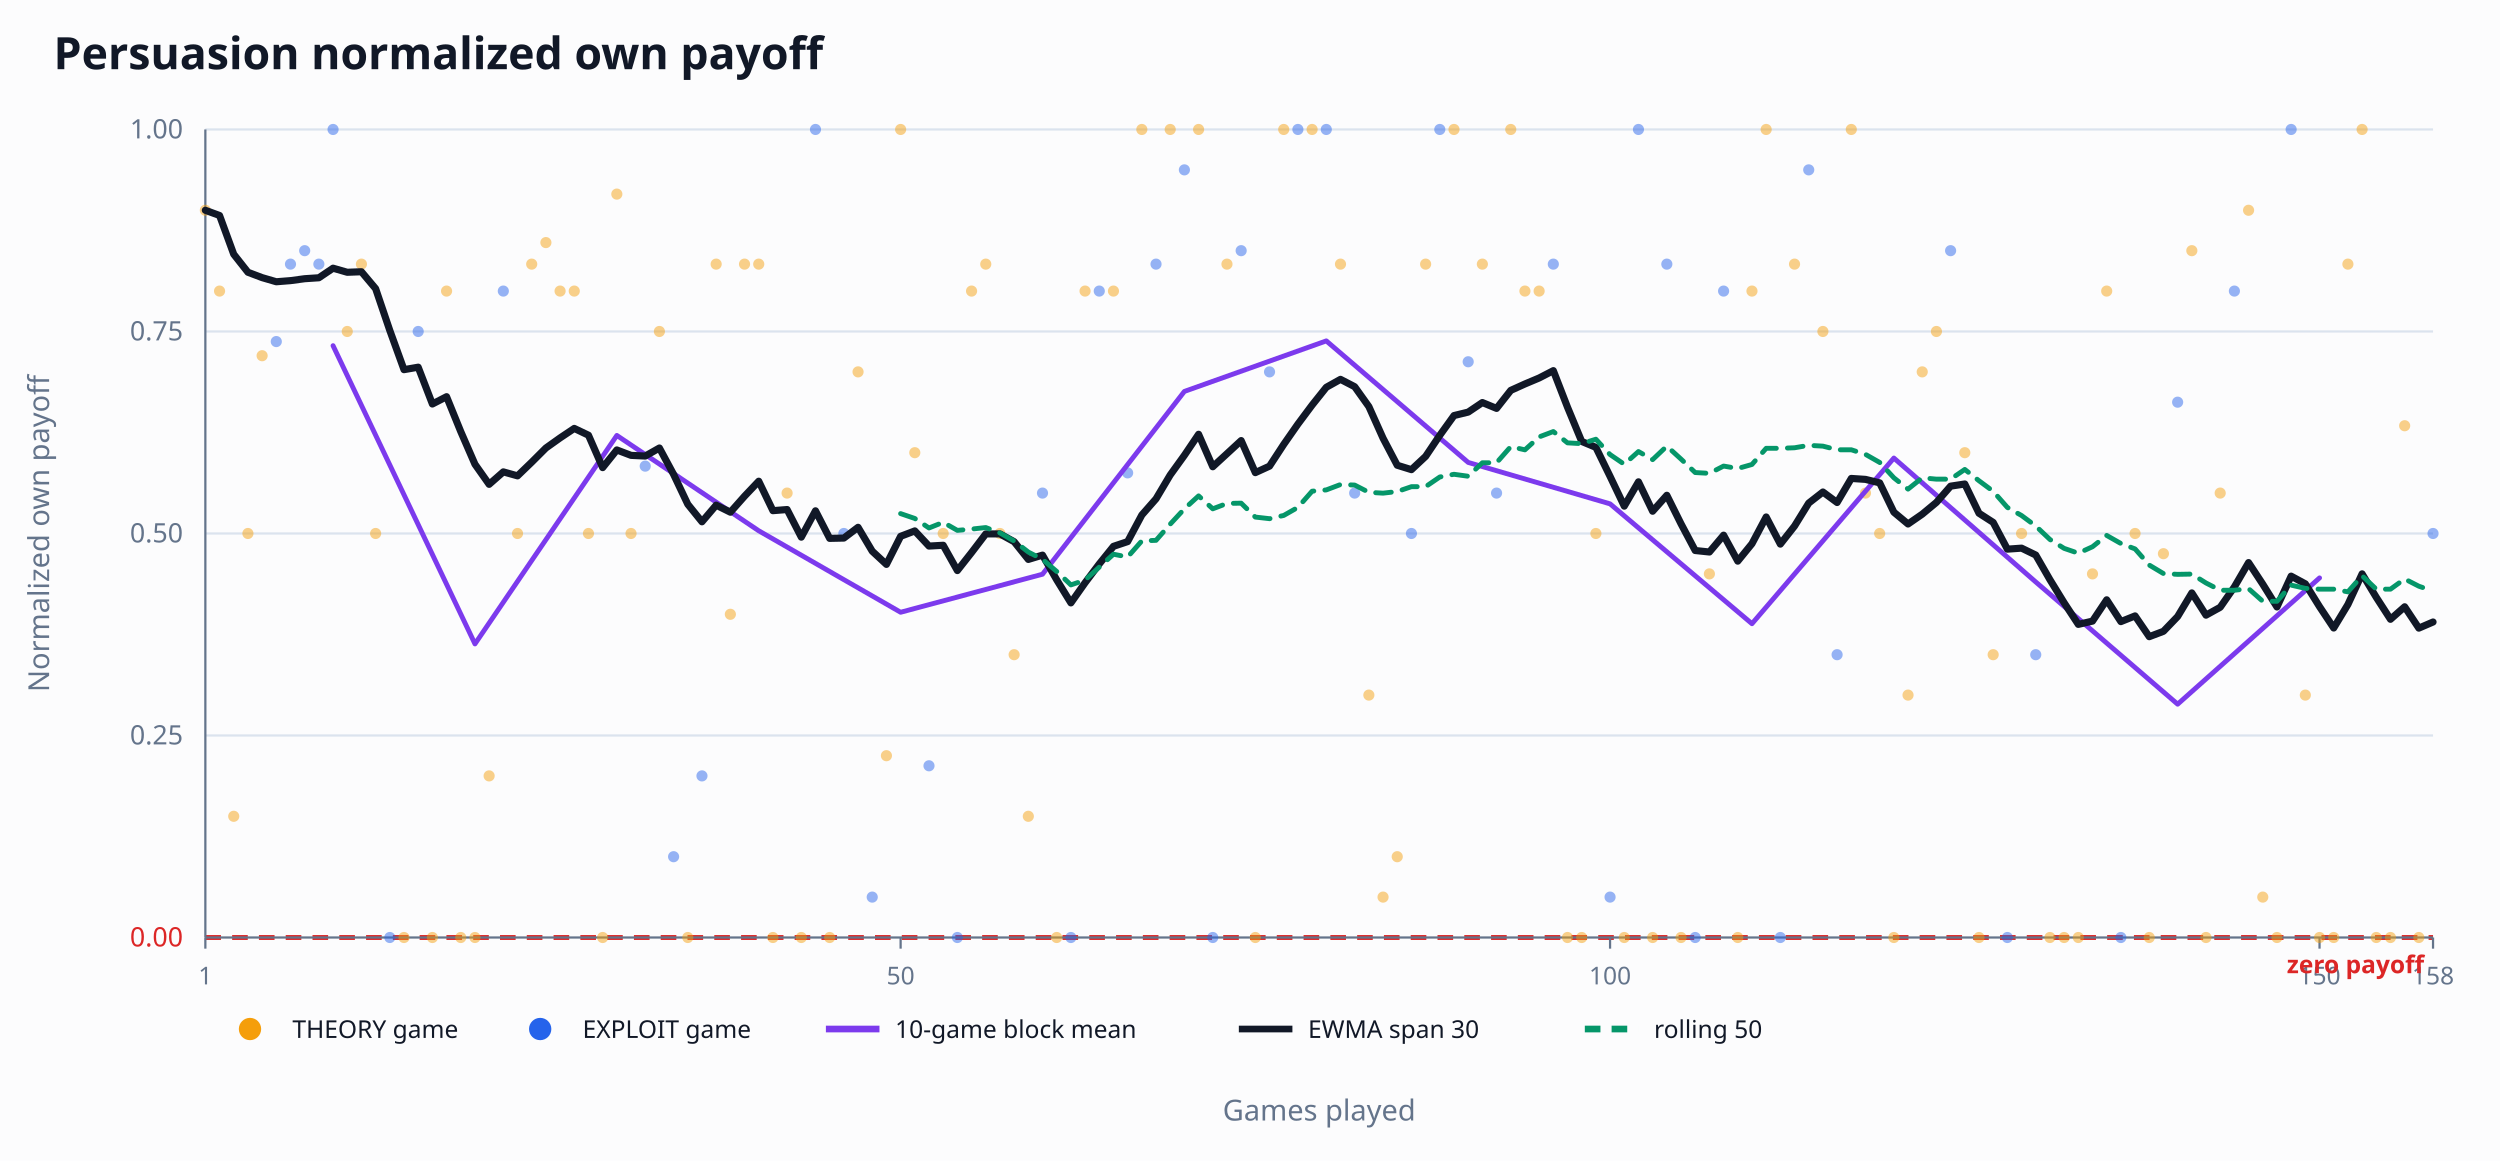
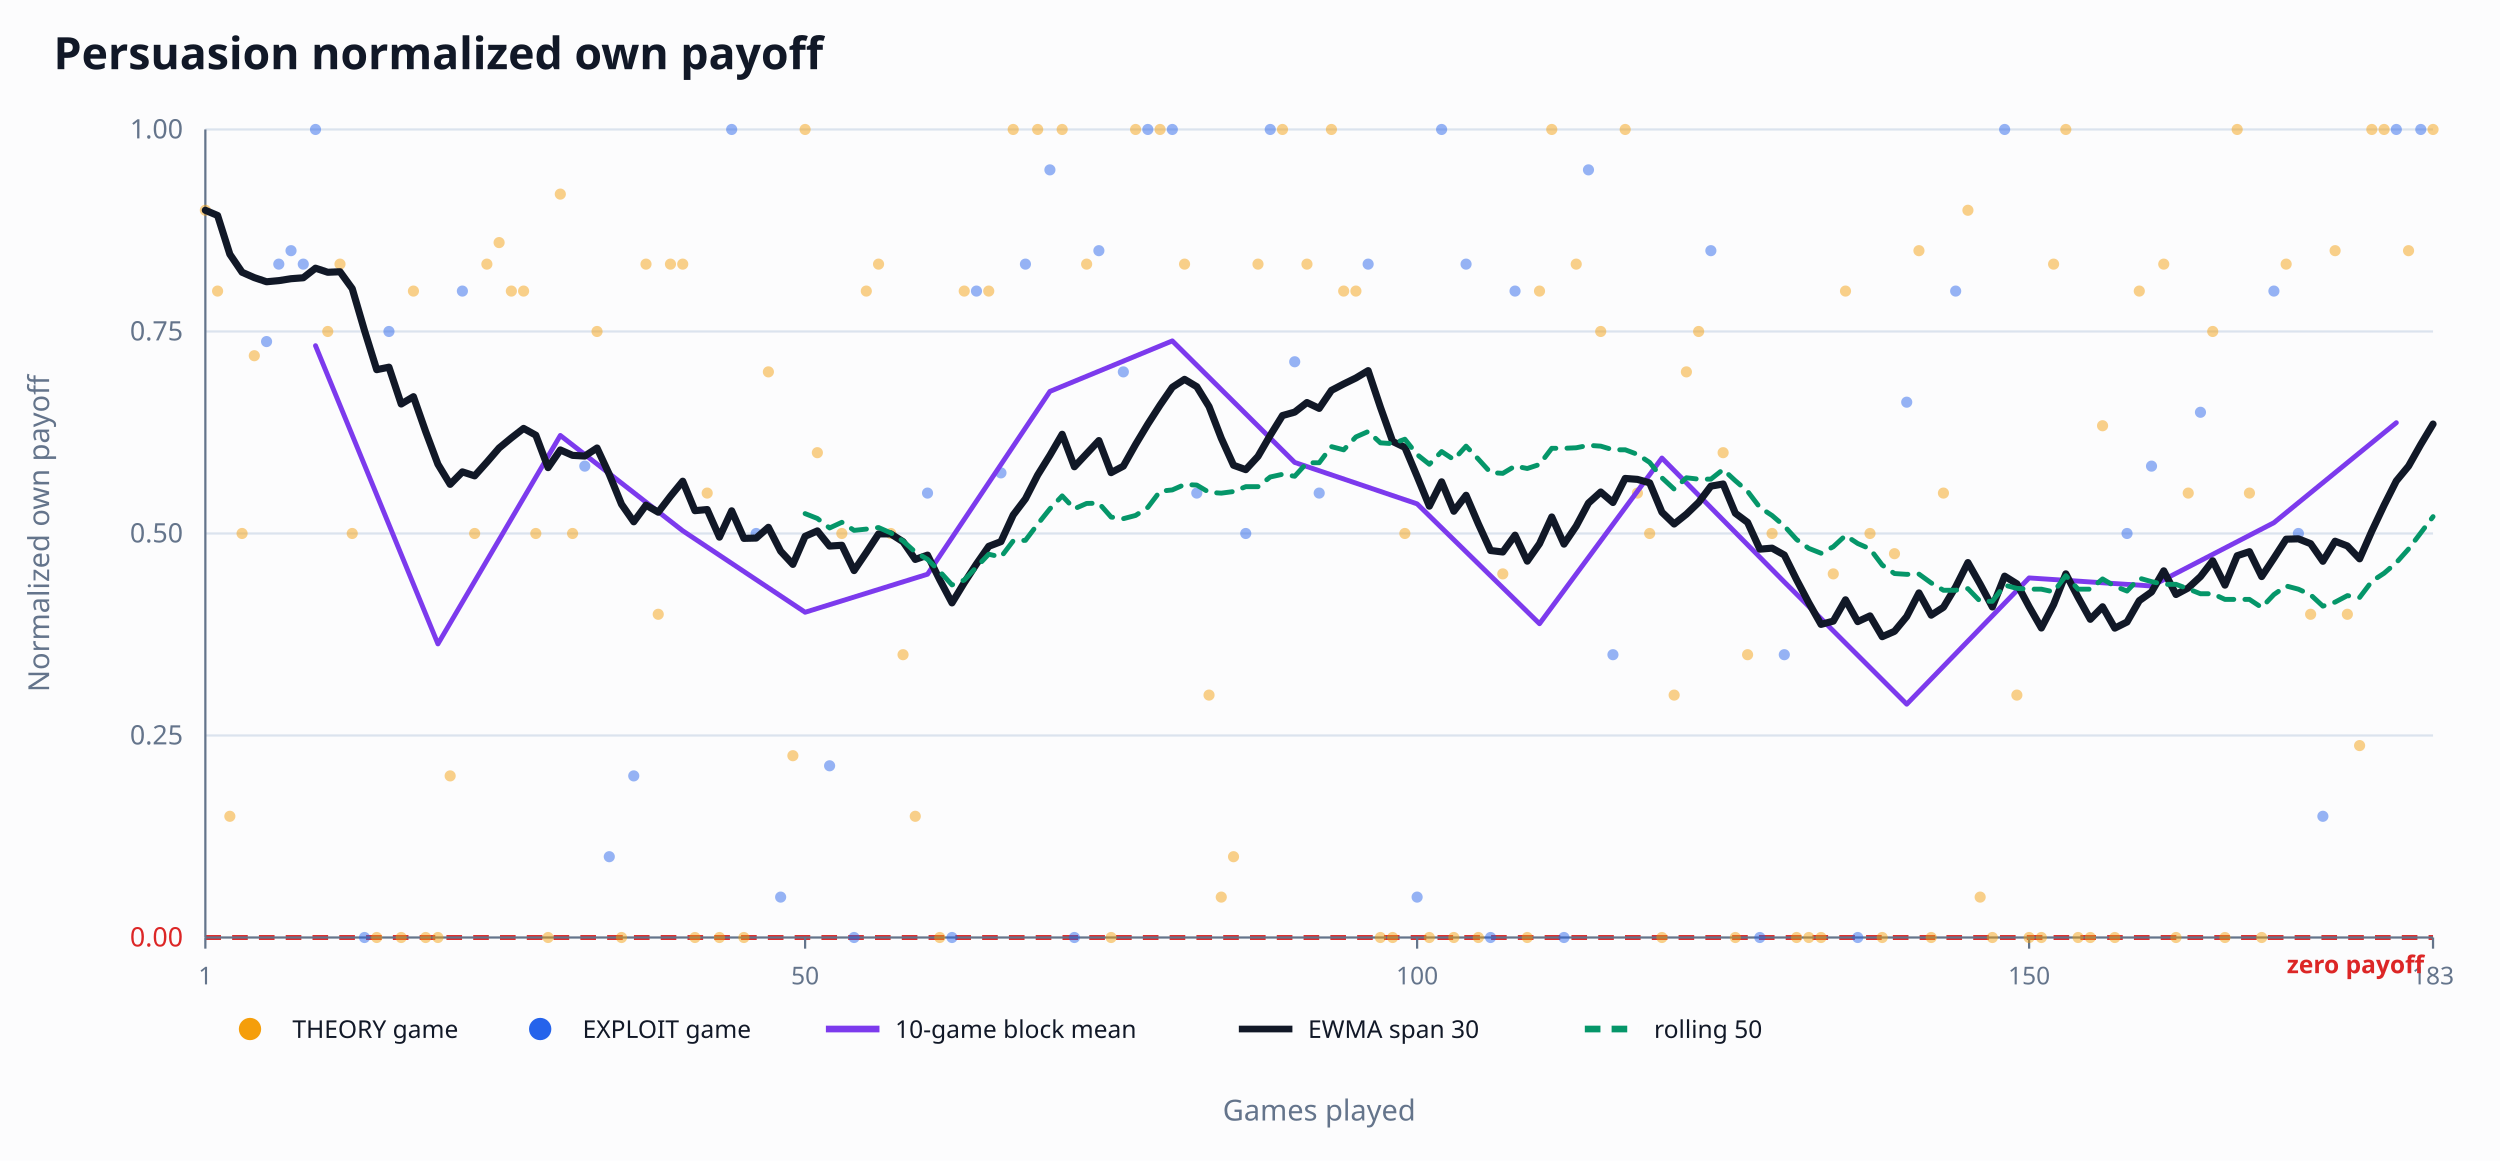
<svg xmlns="http://www.w3.org/2000/svg" width="1120" height="520" viewBox="0 0 1120 520">
  <rect width="100%" height="100%" fill="#fcfcfd" />
  <text x="24" y="31" font-family="system-ui,sans-serif" font-size="20" font-weight="700" fill="#111827">Persuasion normalized own payoff</text>
  <line x1="92" y1="420.00" x2="1090" y2="420.00" stroke="#dc2626" stroke-width="2.2" stroke-dasharray="7,5" />
  <text x="82" y="424.00" text-anchor="end" font-family="system-ui,sans-serif" font-size="12" fill="#dc2626">0.00</text>
  <line x1="92" y1="329.50" x2="1090" y2="329.50" stroke="#dbe3ee" stroke-width="1" />
  <text x="82" y="333.50" text-anchor="end" font-family="system-ui,sans-serif" font-size="12" fill="#64748b">0.25</text>
  <line x1="92" y1="239.00" x2="1090" y2="239.00" stroke="#dbe3ee" stroke-width="1" />
  <text x="82" y="243.00" text-anchor="end" font-family="system-ui,sans-serif" font-size="12" fill="#64748b">0.50</text>
  <line x1="92" y1="148.50" x2="1090" y2="148.50" stroke="#dbe3ee" stroke-width="1" />
  <text x="82" y="152.50" text-anchor="end" font-family="system-ui,sans-serif" font-size="12" fill="#64748b">0.75</text>
  <line x1="92" y1="58.00" x2="1090" y2="58.00" stroke="#dbe3ee" stroke-width="1" />
  <text x="82" y="62.00" text-anchor="end" font-family="system-ui,sans-serif" font-size="12" fill="#64748b">1.00</text>
  <line x1="92.00" y1="420" x2="92.00" y2="425" stroke="#64748b" />
  <text x="92.00" y="441" text-anchor="middle" font-family="system-ui,sans-serif" font-size="11" fill="#64748b">1</text>
-   <line x1="403.48" y1="420" x2="403.48" y2="425" stroke="#64748b" />
-   <text x="403.48" y="441" text-anchor="middle" font-family="system-ui,sans-serif" font-size="11" fill="#64748b">50</text>
-   <line x1="721.31" y1="420" x2="721.31" y2="425" stroke="#64748b" />
-   <text x="721.31" y="441" text-anchor="middle" font-family="system-ui,sans-serif" font-size="11" fill="#64748b">100</text>
-   <line x1="1039.15" y1="420" x2="1039.15" y2="425" stroke="#64748b" />
-   <text x="1039.15" y="441" text-anchor="middle" font-family="system-ui,sans-serif" font-size="11" fill="#64748b">150</text>
+   <line x1="360.69" y1="420" x2="360.69" y2="425" stroke="#64748b" />
+   <text x="360.69" y="441" text-anchor="middle" font-family="system-ui,sans-serif" font-size="11" fill="#64748b">50</text>
+   <line x1="634.87" y1="420" x2="634.87" y2="425" stroke="#64748b" />
+   <text x="634.87" y="441" text-anchor="middle" font-family="system-ui,sans-serif" font-size="11" fill="#64748b">100</text>
+   <line x1="909.04" y1="420" x2="909.04" y2="425" stroke="#64748b" />
+   <text x="909.04" y="441" text-anchor="middle" font-family="system-ui,sans-serif" font-size="11" fill="#64748b">150</text>
  <line x1="1090.00" y1="420" x2="1090.00" y2="425" stroke="#64748b" />
-   <text x="1090.00" y="441" text-anchor="middle" font-family="system-ui,sans-serif" font-size="11" fill="#64748b">158</text>
+   <text x="1090.00" y="441" text-anchor="middle" font-family="system-ui,sans-serif" font-size="11" fill="#64748b">183</text>
  <line x1="92" y1="58" x2="92" y2="420" stroke="#64748b" />
  <line x1="92" y1="420" x2="1090" y2="420" stroke="#64748b" />
  <text x="591.00" y="502" text-anchor="middle" font-family="system-ui,sans-serif" font-size="13" fill="#64748b">Games played</text>
  <text x="22" y="239.00" text-anchor="middle" transform="rotate(-90 22 239.00)" font-family="system-ui,sans-serif" font-size="13" fill="#64748b">Normalized own payoff</text>
  <text x="1086" y="436.00" text-anchor="end" font-family="system-ui,sans-serif" font-size="11" font-weight="700" fill="#dc2626">zero payoff</text>
  <circle cx="92.00" cy="94.20" r="2.5" fill="#f59e0b" opacity="0.48" />
-   <circle cx="98.36" cy="130.40" r="2.5" fill="#f59e0b" opacity="0.48" />
-   <circle cx="104.71" cy="365.70" r="2.5" fill="#f59e0b" opacity="0.48" />
-   <circle cx="111.07" cy="239.00" r="2.5" fill="#f59e0b" opacity="0.48" />
-   <circle cx="117.43" cy="159.36" r="2.5" fill="#f59e0b" opacity="0.48" />
-   <circle cx="123.78" cy="153.02" r="2.5" fill="#2563eb" opacity="0.48" />
-   <circle cx="130.14" cy="118.33" r="2.5" fill="#2563eb" opacity="0.48" />
-   <circle cx="136.50" cy="112.30" r="2.5" fill="#2563eb" opacity="0.48" />
-   <circle cx="142.85" cy="118.33" r="2.5" fill="#2563eb" opacity="0.48" />
-   <circle cx="149.21" cy="58.00" r="2.5" fill="#2563eb" opacity="0.48" />
-   <circle cx="155.57" cy="148.50" r="2.5" fill="#f59e0b" opacity="0.48" />
-   <circle cx="161.92" cy="118.33" r="2.5" fill="#f59e0b" opacity="0.48" />
-   <circle cx="168.28" cy="239.00" r="2.5" fill="#f59e0b" opacity="0.48" />
-   <circle cx="174.64" cy="420.00" r="2.5" fill="#2563eb" opacity="0.48" />
-   <circle cx="180.99" cy="420.00" r="2.5" fill="#f59e0b" opacity="0.48" />
-   <circle cx="187.35" cy="148.50" r="2.5" fill="#2563eb" opacity="0.48" />
-   <circle cx="193.71" cy="420.00" r="2.5" fill="#f59e0b" opacity="0.48" />
-   <circle cx="200.06" cy="130.40" r="2.5" fill="#f59e0b" opacity="0.48" />
-   <circle cx="206.42" cy="420.00" r="2.5" fill="#f59e0b" opacity="0.48" />
-   <circle cx="212.78" cy="420.00" r="2.5" fill="#f59e0b" opacity="0.48" />
-   <circle cx="219.13" cy="347.60" r="2.5" fill="#f59e0b" opacity="0.48" />
-   <circle cx="225.49" cy="130.40" r="2.5" fill="#2563eb" opacity="0.48" />
-   <circle cx="231.85" cy="239.00" r="2.5" fill="#f59e0b" opacity="0.48" />
-   <circle cx="238.20" cy="118.33" r="2.5" fill="#f59e0b" opacity="0.48" />
-   <circle cx="244.56" cy="108.68" r="2.5" fill="#f59e0b" opacity="0.48" />
-   <circle cx="250.92" cy="130.40" r="2.5" fill="#f59e0b" opacity="0.48" />
-   <circle cx="257.27" cy="130.40" r="2.5" fill="#f59e0b" opacity="0.48" />
-   <circle cx="263.63" cy="239.00" r="2.5" fill="#f59e0b" opacity="0.48" />
-   <circle cx="269.99" cy="420.00" r="2.5" fill="#f59e0b" opacity="0.48" />
-   <circle cx="276.34" cy="86.96" r="2.5" fill="#f59e0b" opacity="0.48" />
-   <circle cx="282.70" cy="239.00" r="2.5" fill="#f59e0b" opacity="0.48" />
-   <circle cx="289.06" cy="208.83" r="2.5" fill="#2563eb" opacity="0.48" />
-   <circle cx="295.41" cy="148.50" r="2.5" fill="#f59e0b" opacity="0.48" />
-   <circle cx="301.77" cy="383.80" r="2.5" fill="#2563eb" opacity="0.48" />
-   <circle cx="308.13" cy="420.00" r="2.5" fill="#f59e0b" opacity="0.48" />
-   <circle cx="314.48" cy="347.60" r="2.5" fill="#2563eb" opacity="0.48" />
-   <circle cx="320.84" cy="118.33" r="2.5" fill="#f59e0b" opacity="0.48" />
-   <circle cx="327.20" cy="275.20" r="2.5" fill="#f59e0b" opacity="0.48" />
-   <circle cx="333.55" cy="118.33" r="2.5" fill="#f59e0b" opacity="0.48" />
-   <circle cx="339.91" cy="118.33" r="2.5" fill="#f59e0b" opacity="0.48" />
-   <circle cx="346.27" cy="420.00" r="2.5" fill="#f59e0b" opacity="0.48" />
-   <circle cx="352.62" cy="220.90" r="2.5" fill="#f59e0b" opacity="0.48" />
-   <circle cx="358.98" cy="420.00" r="2.5" fill="#f59e0b" opacity="0.48" />
-   <circle cx="365.34" cy="58.00" r="2.5" fill="#2563eb" opacity="0.48" />
-   <circle cx="371.69" cy="420.00" r="2.5" fill="#f59e0b" opacity="0.48" />
-   <circle cx="378.05" cy="239.00" r="2.5" fill="#2563eb" opacity="0.48" />
-   <circle cx="384.41" cy="166.60" r="2.5" fill="#f59e0b" opacity="0.48" />
-   <circle cx="390.76" cy="401.90" r="2.5" fill="#2563eb" opacity="0.48" />
-   <circle cx="397.12" cy="338.55" r="2.5" fill="#f59e0b" opacity="0.48" />
-   <circle cx="403.48" cy="58.00" r="2.5" fill="#f59e0b" opacity="0.48" />
-   <circle cx="409.83" cy="202.80" r="2.5" fill="#f59e0b" opacity="0.48" />
-   <circle cx="416.19" cy="343.07" r="2.5" fill="#2563eb" opacity="0.48" />
-   <circle cx="422.55" cy="239.00" r="2.5" fill="#f59e0b" opacity="0.48" />
-   <circle cx="428.90" cy="420.00" r="2.5" fill="#2563eb" opacity="0.48" />
-   <circle cx="435.26" cy="130.40" r="2.5" fill="#f59e0b" opacity="0.48" />
-   <circle cx="441.62" cy="118.33" r="2.5" fill="#f59e0b" opacity="0.48" />
-   <circle cx="447.97" cy="239.00" r="2.5" fill="#f59e0b" opacity="0.48" />
-   <circle cx="454.33" cy="293.30" r="2.5" fill="#f59e0b" opacity="0.48" />
-   <circle cx="460.69" cy="365.70" r="2.5" fill="#f59e0b" opacity="0.48" />
-   <circle cx="467.04" cy="220.90" r="2.5" fill="#2563eb" opacity="0.48" />
-   <circle cx="473.40" cy="420.00" r="2.5" fill="#f59e0b" opacity="0.48" />
-   <circle cx="479.76" cy="420.00" r="2.5" fill="#2563eb" opacity="0.48" />
-   <circle cx="486.11" cy="130.40" r="2.5" fill="#f59e0b" opacity="0.48" />
-   <circle cx="492.47" cy="130.40" r="2.5" fill="#2563eb" opacity="0.48" />
-   <circle cx="498.83" cy="130.40" r="2.5" fill="#f59e0b" opacity="0.48" />
-   <circle cx="505.18" cy="211.85" r="2.5" fill="#2563eb" opacity="0.48" />
-   <circle cx="511.54" cy="58.00" r="2.5" fill="#f59e0b" opacity="0.48" />
-   <circle cx="517.90" cy="118.33" r="2.5" fill="#2563eb" opacity="0.48" />
-   <circle cx="524.25" cy="58.00" r="2.5" fill="#f59e0b" opacity="0.48" />
-   <circle cx="530.61" cy="76.10" r="2.5" fill="#2563eb" opacity="0.48" />
-   <circle cx="536.97" cy="58.00" r="2.5" fill="#f59e0b" opacity="0.48" />
-   <circle cx="543.32" cy="420.00" r="2.5" fill="#2563eb" opacity="0.48" />
-   <circle cx="549.68" cy="118.33" r="2.5" fill="#f59e0b" opacity="0.48" />
-   <circle cx="556.04" cy="112.30" r="2.5" fill="#2563eb" opacity="0.48" />
-   <circle cx="562.39" cy="420.00" r="2.5" fill="#f59e0b" opacity="0.48" />
-   <circle cx="568.75" cy="166.60" r="2.5" fill="#2563eb" opacity="0.48" />
-   <circle cx="575.11" cy="58.00" r="2.5" fill="#f59e0b" opacity="0.48" />
-   <circle cx="581.46" cy="58.00" r="2.5" fill="#2563eb" opacity="0.48" />
-   <circle cx="587.82" cy="58.00" r="2.5" fill="#f59e0b" opacity="0.48" />
-   <circle cx="594.18" cy="58.00" r="2.5" fill="#2563eb" opacity="0.48" />
-   <circle cx="600.54" cy="118.33" r="2.5" fill="#f59e0b" opacity="0.48" />
-   <circle cx="606.89" cy="220.90" r="2.5" fill="#2563eb" opacity="0.48" />
-   <circle cx="613.25" cy="311.40" r="2.5" fill="#f59e0b" opacity="0.48" />
-   <circle cx="619.61" cy="401.90" r="2.5" fill="#f59e0b" opacity="0.48" />
-   <circle cx="625.96" cy="383.80" r="2.5" fill="#f59e0b" opacity="0.48" />
-   <circle cx="632.32" cy="239.00" r="2.5" fill="#2563eb" opacity="0.48" />
-   <circle cx="638.68" cy="118.33" r="2.5" fill="#f59e0b" opacity="0.48" />
-   <circle cx="645.03" cy="58.00" r="2.5" fill="#2563eb" opacity="0.48" />
-   <circle cx="651.39" cy="58.00" r="2.5" fill="#f59e0b" opacity="0.48" />
-   <circle cx="657.75" cy="162.07" r="2.5" fill="#2563eb" opacity="0.48" />
-   <circle cx="664.10" cy="118.33" r="2.5" fill="#f59e0b" opacity="0.48" />
-   <circle cx="670.46" cy="220.90" r="2.5" fill="#2563eb" opacity="0.48" />
-   <circle cx="676.82" cy="58.00" r="2.5" fill="#f59e0b" opacity="0.48" />
-   <circle cx="683.17" cy="130.40" r="2.5" fill="#f59e0b" opacity="0.48" />
-   <circle cx="689.53" cy="130.40" r="2.5" fill="#f59e0b" opacity="0.48" />
-   <circle cx="695.89" cy="118.33" r="2.5" fill="#2563eb" opacity="0.48" />
-   <circle cx="702.24" cy="420.00" r="2.5" fill="#f59e0b" opacity="0.48" />
-   <circle cx="708.60" cy="420.00" r="2.5" fill="#f59e0b" opacity="0.48" />
-   <circle cx="714.96" cy="239.00" r="2.5" fill="#f59e0b" opacity="0.48" />
-   <circle cx="721.31" cy="401.90" r="2.5" fill="#2563eb" opacity="0.48" />
-   <circle cx="727.67" cy="420.00" r="2.5" fill="#f59e0b" opacity="0.48" />
-   <circle cx="734.03" cy="58.00" r="2.5" fill="#2563eb" opacity="0.48" />
-   <circle cx="740.38" cy="420.00" r="2.5" fill="#f59e0b" opacity="0.48" />
-   <circle cx="746.74" cy="118.33" r="2.5" fill="#2563eb" opacity="0.48" />
-   <circle cx="753.10" cy="420.00" r="2.5" fill="#f59e0b" opacity="0.48" />
-   <circle cx="759.45" cy="420.00" r="2.5" fill="#2563eb" opacity="0.48" />
-   <circle cx="765.81" cy="257.10" r="2.5" fill="#f59e0b" opacity="0.48" />
-   <circle cx="772.17" cy="130.40" r="2.5" fill="#2563eb" opacity="0.48" />
-   <circle cx="778.52" cy="420.00" r="2.5" fill="#f59e0b" opacity="0.48" />
-   <circle cx="784.88" cy="130.40" r="2.5" fill="#f59e0b" opacity="0.48" />
-   <circle cx="791.24" cy="58.00" r="2.5" fill="#f59e0b" opacity="0.48" />
-   <circle cx="797.59" cy="420.00" r="2.5" fill="#2563eb" opacity="0.48" />
-   <circle cx="803.95" cy="118.33" r="2.5" fill="#f59e0b" opacity="0.48" />
-   <circle cx="810.31" cy="76.10" r="2.5" fill="#2563eb" opacity="0.48" />
-   <circle cx="816.66" cy="148.50" r="2.5" fill="#f59e0b" opacity="0.48" />
-   <circle cx="823.02" cy="293.30" r="2.5" fill="#2563eb" opacity="0.48" />
-   <circle cx="829.38" cy="58.00" r="2.5" fill="#f59e0b" opacity="0.48" />
-   <circle cx="835.73" cy="220.90" r="2.5" fill="#f59e0b" opacity="0.48" />
-   <circle cx="842.09" cy="239.00" r="2.5" fill="#f59e0b" opacity="0.48" />
-   <circle cx="848.45" cy="420.00" r="2.5" fill="#f59e0b" opacity="0.48" />
-   <circle cx="854.80" cy="311.40" r="2.5" fill="#f59e0b" opacity="0.48" />
-   <circle cx="861.16" cy="166.60" r="2.5" fill="#f59e0b" opacity="0.48" />
-   <circle cx="867.52" cy="148.50" r="2.5" fill="#f59e0b" opacity="0.48" />
-   <circle cx="873.87" cy="112.30" r="2.5" fill="#2563eb" opacity="0.48" />
-   <circle cx="880.23" cy="202.80" r="2.5" fill="#f59e0b" opacity="0.48" />
-   <circle cx="886.59" cy="420.00" r="2.5" fill="#f59e0b" opacity="0.48" />
-   <circle cx="892.94" cy="293.30" r="2.5" fill="#f59e0b" opacity="0.48" />
-   <circle cx="899.30" cy="420.00" r="2.5" fill="#2563eb" opacity="0.48" />
-   <circle cx="905.66" cy="239.00" r="2.5" fill="#f59e0b" opacity="0.48" />
-   <circle cx="912.01" cy="293.30" r="2.5" fill="#2563eb" opacity="0.48" />
-   <circle cx="918.37" cy="420.00" r="2.5" fill="#f59e0b" opacity="0.48" />
-   <circle cx="924.73" cy="420.00" r="2.5" fill="#f59e0b" opacity="0.48" />
-   <circle cx="931.08" cy="420.00" r="2.5" fill="#f59e0b" opacity="0.48" />
-   <circle cx="937.44" cy="257.10" r="2.5" fill="#f59e0b" opacity="0.48" />
-   <circle cx="943.80" cy="130.40" r="2.5" fill="#f59e0b" opacity="0.48" />
-   <circle cx="950.15" cy="420.00" r="2.5" fill="#2563eb" opacity="0.48" />
-   <circle cx="956.51" cy="239.00" r="2.5" fill="#f59e0b" opacity="0.48" />
-   <circle cx="962.87" cy="420.00" r="2.5" fill="#f59e0b" opacity="0.48" />
-   <circle cx="969.22" cy="248.05" r="2.5" fill="#f59e0b" opacity="0.48" />
-   <circle cx="975.58" cy="180.18" r="2.5" fill="#2563eb" opacity="0.48" />
-   <circle cx="981.94" cy="112.30" r="2.5" fill="#f59e0b" opacity="0.48" />
-   <circle cx="988.29" cy="420.00" r="2.5" fill="#f59e0b" opacity="0.48" />
-   <circle cx="994.65" cy="220.90" r="2.5" fill="#f59e0b" opacity="0.48" />
-   <circle cx="1001.01" cy="130.40" r="2.5" fill="#2563eb" opacity="0.48" />
-   <circle cx="1007.36" cy="94.20" r="2.5" fill="#f59e0b" opacity="0.48" />
-   <circle cx="1013.72" cy="401.90" r="2.5" fill="#f59e0b" opacity="0.48" />
-   <circle cx="1020.08" cy="420.00" r="2.5" fill="#f59e0b" opacity="0.48" />
-   <circle cx="1026.43" cy="58.00" r="2.5" fill="#2563eb" opacity="0.48" />
-   <circle cx="1032.79" cy="311.40" r="2.5" fill="#f59e0b" opacity="0.48" />
-   <circle cx="1039.15" cy="420.00" r="2.5" fill="#f59e0b" opacity="0.48" />
-   <circle cx="1045.50" cy="420.00" r="2.5" fill="#f59e0b" opacity="0.48" />
-   <circle cx="1051.86" cy="118.33" r="2.5" fill="#f59e0b" opacity="0.48" />
-   <circle cx="1058.22" cy="58.00" r="2.5" fill="#f59e0b" opacity="0.48" />
-   <circle cx="1064.57" cy="420.00" r="2.5" fill="#f59e0b" opacity="0.48" />
-   <circle cx="1070.93" cy="420.00" r="2.5" fill="#f59e0b" opacity="0.48" />
-   <circle cx="1077.29" cy="190.73" r="2.5" fill="#f59e0b" opacity="0.48" />
-   <circle cx="1083.64" cy="420.00" r="2.5" fill="#f59e0b" opacity="0.48" />
-   <circle cx="1090.00" cy="239.00" r="2.5" fill="#2563eb" opacity="0.48" />
-   <polyline points="149.21,154.87 212.78,288.47 276.34,195.08 339.91,237.79 403.48,274.29 467.04,257.25 530.61,175.35 594.18,152.72 657.75,207.17 721.31,225.73 784.88,279.42 848.45,205.21 912.01,260.72 975.58,315.47 1039.15,258.91" fill="none" stroke="#7c3aed" stroke-width="2.2" stroke-linejoin="round" stroke-linecap="round" />
-   <polyline points="92.00,94.20 98.36,96.54 104.71,113.90 111.07,121.97 117.43,124.38 123.78,126.23 130.14,125.72 136.50,124.86 142.85,124.44 149.21,120.15 155.57,121.98 161.92,121.74 168.28,129.31 174.64,148.06 180.99,165.61 187.35,164.50 193.71,180.99 200.06,177.72 206.42,193.35 212.78,207.98 219.13,216.98 225.49,211.40 231.85,213.18 238.20,207.06 244.56,200.71 250.92,196.18 257.27,191.93 263.63,194.97 269.99,209.49 276.34,201.58 282.70,204.00 289.06,204.31 295.41,200.71 301.77,212.52 308.13,225.91 314.48,233.76 320.84,226.31 327.20,229.46 333.55,222.30 339.91,215.59 346.27,228.78 352.62,228.27 358.98,240.64 365.34,228.85 371.69,241.19 378.05,241.05 384.41,236.24 390.76,246.93 397.12,252.84 403.48,240.27 409.83,237.85 416.19,244.64 422.55,244.28 428.90,255.61 435.26,247.54 441.62,239.20 447.97,239.19 454.33,242.68 460.69,250.62 467.04,248.70 473.40,259.75 479.76,270.09 486.11,261.08 492.47,252.65 498.83,244.76 505.18,242.64 511.54,230.72 517.90,223.47 524.25,212.80 530.61,203.98 536.97,194.56 543.32,209.10 549.68,203.25 556.04,197.38 562.39,211.74 568.75,208.83 575.11,199.10 581.46,190.00 587.82,181.48 594.18,173.51 600.54,169.95 606.89,173.24 613.25,182.15 619.61,196.33 625.96,208.43 632.32,210.40 638.68,204.46 645.03,195.01 651.39,186.17 657.75,184.62 664.10,180.34 670.46,182.96 676.82,174.89 683.17,172.02 689.53,169.34 695.89,166.05 702.24,182.43 708.60,197.76 714.96,200.42 721.31,213.42 727.67,226.75 734.03,215.86 740.38,229.03 746.74,221.89 753.10,234.67 759.45,246.63 765.81,247.30 772.17,239.76 778.52,251.39 784.88,243.58 791.24,231.61 797.59,243.76 803.95,235.67 810.31,225.38 816.66,220.42 823.02,225.12 829.38,214.34 835.73,214.76 842.09,216.32 848.45,229.46 854.80,234.75 861.16,230.35 867.52,225.07 873.87,217.80 880.23,216.83 886.59,229.94 892.94,234.03 899.30,246.02 905.66,245.57 912.01,248.65 918.37,259.70 924.73,270.05 931.08,279.72 937.44,278.26 943.80,268.72 950.15,278.48 956.51,275.93 962.87,285.23 969.22,282.83 975.58,276.21 981.94,265.63 988.29,275.59 994.65,272.06 1001.01,262.92 1007.36,252.04 1013.72,261.71 1020.08,271.92 1026.43,258.12 1032.79,261.56 1039.15,271.78 1045.50,281.34 1051.86,270.82 1058.22,257.09 1064.57,267.60 1070.93,277.44 1077.29,271.84 1083.64,281.40 1090.00,278.66" fill="none" stroke="#111827" stroke-width="3.2" stroke-linejoin="round" stroke-linecap="round" />
-   <polyline points="403.48,230.10 409.83,232.27 416.19,236.53 422.55,233.99 428.90,237.61 435.26,237.03 441.62,236.34 447.97,238.75 454.33,242.37 460.69,247.32 467.04,250.58 473.40,256.01 479.76,262.04 486.11,259.87 492.47,254.08 498.83,248.29 505.18,249.55 511.54,242.31 517.90,242.07 524.25,234.83 530.61,227.95 536.97,222.16 543.32,227.95 549.68,225.54 556.04,225.42 562.39,231.65 568.75,232.37 575.11,230.92 581.46,227.30 587.82,220.06 594.18,219.48 600.54,217.07 606.89,217.31 613.25,220.57 619.61,220.93 625.96,220.21 632.32,218.03 638.68,218.03 645.03,213.69 651.39,212.48 657.75,213.36 664.10,207.32 670.46,207.32 676.82,200.08 683.17,201.53 689.53,195.74 695.89,193.33 702.24,198.40 708.60,198.76 714.96,196.77 721.31,203.64 727.67,207.99 734.03,202.29 740.38,205.91 746.74,199.87 753.10,205.67 759.45,211.70 765.81,212.06 772.17,208.80 778.52,209.89 784.88,208.08 791.24,200.84 797.59,200.84 803.95,200.60 810.31,199.51 816.66,199.87 823.02,201.50 829.38,201.50 835.73,203.55 842.09,207.17 848.45,214.05 854.80,219.12 861.16,214.05 867.52,214.66 873.87,214.66 880.23,210.31 886.59,215.38 892.94,220.09 899.30,227.33 905.66,230.95 912.01,235.65 918.37,241.68 924.73,245.67 931.08,247.84 937.44,244.94 943.80,239.87 950.15,243.49 956.51,245.91 962.87,253.15 969.22,256.95 975.58,257.31 981.94,257.19 988.29,261.17 994.65,264.43 1001.01,264.43 1007.36,263.71 1013.72,269.38 1020.08,269.38 1026.43,262.14 1032.79,263.59 1039.15,263.95 1045.50,263.95 1051.86,265.15 1058.22,257.91 1064.57,263.95 1070.93,263.95 1077.29,259.36 1083.64,262.62 1090.00,264.79" fill="none" stroke="#059669" stroke-width="2.2" stroke-linejoin="round" stroke-linecap="round" stroke-dasharray="7,5" />
+   <circle cx="97.48" cy="130.40" r="2.5" fill="#f59e0b" opacity="0.48" />
+   <circle cx="102.97" cy="365.70" r="2.5" fill="#f59e0b" opacity="0.48" />
+   <circle cx="108.45" cy="239.00" r="2.5" fill="#f59e0b" opacity="0.48" />
+   <circle cx="113.93" cy="159.36" r="2.5" fill="#f59e0b" opacity="0.48" />
+   <circle cx="119.42" cy="153.02" r="2.5" fill="#2563eb" opacity="0.48" />
+   <circle cx="124.90" cy="118.33" r="2.5" fill="#2563eb" opacity="0.48" />
+   <circle cx="130.38" cy="112.30" r="2.5" fill="#2563eb" opacity="0.48" />
+   <circle cx="135.87" cy="118.33" r="2.5" fill="#2563eb" opacity="0.48" />
+   <circle cx="141.35" cy="58.00" r="2.5" fill="#2563eb" opacity="0.48" />
+   <circle cx="146.84" cy="148.50" r="2.5" fill="#f59e0b" opacity="0.48" />
+   <circle cx="152.32" cy="118.33" r="2.5" fill="#f59e0b" opacity="0.48" />
+   <circle cx="157.80" cy="239.00" r="2.5" fill="#f59e0b" opacity="0.48" />
+   <circle cx="163.29" cy="420.00" r="2.5" fill="#2563eb" opacity="0.48" />
+   <circle cx="168.77" cy="420.00" r="2.5" fill="#f59e0b" opacity="0.48" />
+   <circle cx="174.25" cy="148.50" r="2.5" fill="#2563eb" opacity="0.48" />
+   <circle cx="179.74" cy="420.00" r="2.5" fill="#f59e0b" opacity="0.48" />
+   <circle cx="185.22" cy="130.40" r="2.5" fill="#f59e0b" opacity="0.48" />
+   <circle cx="190.70" cy="420.00" r="2.5" fill="#f59e0b" opacity="0.48" />
+   <circle cx="196.19" cy="420.00" r="2.5" fill="#f59e0b" opacity="0.48" />
+   <circle cx="201.67" cy="347.60" r="2.5" fill="#f59e0b" opacity="0.48" />
+   <circle cx="207.15" cy="130.40" r="2.5" fill="#2563eb" opacity="0.48" />
+   <circle cx="212.64" cy="239.00" r="2.5" fill="#f59e0b" opacity="0.48" />
+   <circle cx="218.12" cy="118.33" r="2.5" fill="#f59e0b" opacity="0.48" />
+   <circle cx="223.60" cy="108.68" r="2.5" fill="#f59e0b" opacity="0.48" />
+   <circle cx="229.09" cy="130.40" r="2.5" fill="#f59e0b" opacity="0.48" />
+   <circle cx="234.57" cy="130.40" r="2.5" fill="#f59e0b" opacity="0.48" />
+   <circle cx="240.05" cy="239.00" r="2.5" fill="#f59e0b" opacity="0.48" />
+   <circle cx="245.54" cy="420.00" r="2.5" fill="#f59e0b" opacity="0.48" />
+   <circle cx="251.02" cy="86.96" r="2.5" fill="#f59e0b" opacity="0.48" />
+   <circle cx="256.51" cy="239.00" r="2.5" fill="#f59e0b" opacity="0.48" />
+   <circle cx="261.99" cy="208.83" r="2.5" fill="#2563eb" opacity="0.48" />
+   <circle cx="267.47" cy="148.50" r="2.5" fill="#f59e0b" opacity="0.48" />
+   <circle cx="272.96" cy="383.80" r="2.5" fill="#2563eb" opacity="0.48" />
+   <circle cx="278.44" cy="420.00" r="2.5" fill="#f59e0b" opacity="0.48" />
+   <circle cx="283.92" cy="347.60" r="2.5" fill="#2563eb" opacity="0.48" />
+   <circle cx="289.41" cy="118.33" r="2.5" fill="#f59e0b" opacity="0.48" />
+   <circle cx="294.89" cy="275.20" r="2.5" fill="#f59e0b" opacity="0.48" />
+   <circle cx="300.37" cy="118.33" r="2.5" fill="#f59e0b" opacity="0.48" />
+   <circle cx="305.86" cy="118.33" r="2.5" fill="#f59e0b" opacity="0.48" />
+   <circle cx="311.34" cy="420.00" r="2.5" fill="#f59e0b" opacity="0.48" />
+   <circle cx="316.82" cy="220.90" r="2.5" fill="#f59e0b" opacity="0.48" />
+   <circle cx="322.31" cy="420.00" r="2.5" fill="#f59e0b" opacity="0.48" />
+   <circle cx="327.79" cy="58.00" r="2.5" fill="#2563eb" opacity="0.48" />
+   <circle cx="333.27" cy="420.00" r="2.5" fill="#f59e0b" opacity="0.48" />
+   <circle cx="338.76" cy="239.00" r="2.5" fill="#2563eb" opacity="0.48" />
+   <circle cx="344.24" cy="166.60" r="2.5" fill="#f59e0b" opacity="0.48" />
+   <circle cx="349.73" cy="401.90" r="2.5" fill="#2563eb" opacity="0.48" />
+   <circle cx="355.21" cy="338.55" r="2.5" fill="#f59e0b" opacity="0.48" />
+   <circle cx="360.69" cy="58.00" r="2.5" fill="#f59e0b" opacity="0.48" />
+   <circle cx="366.18" cy="202.80" r="2.5" fill="#f59e0b" opacity="0.48" />
+   <circle cx="371.66" cy="343.07" r="2.5" fill="#2563eb" opacity="0.48" />
+   <circle cx="377.14" cy="239.00" r="2.5" fill="#f59e0b" opacity="0.48" />
+   <circle cx="382.63" cy="420.00" r="2.5" fill="#2563eb" opacity="0.48" />
+   <circle cx="388.11" cy="130.40" r="2.5" fill="#f59e0b" opacity="0.48" />
+   <circle cx="393.59" cy="118.33" r="2.5" fill="#f59e0b" opacity="0.48" />
+   <circle cx="399.08" cy="239.00" r="2.5" fill="#f59e0b" opacity="0.48" />
+   <circle cx="404.56" cy="293.30" r="2.5" fill="#f59e0b" opacity="0.48" />
+   <circle cx="410.04" cy="365.70" r="2.5" fill="#f59e0b" opacity="0.48" />
+   <circle cx="415.53" cy="220.90" r="2.5" fill="#2563eb" opacity="0.48" />
+   <circle cx="421.01" cy="420.00" r="2.5" fill="#f59e0b" opacity="0.48" />
+   <circle cx="426.49" cy="420.00" r="2.5" fill="#2563eb" opacity="0.48" />
+   <circle cx="431.98" cy="130.40" r="2.5" fill="#f59e0b" opacity="0.48" />
+   <circle cx="437.46" cy="130.40" r="2.5" fill="#2563eb" opacity="0.48" />
+   <circle cx="442.95" cy="130.40" r="2.5" fill="#f59e0b" opacity="0.48" />
+   <circle cx="448.43" cy="211.85" r="2.5" fill="#2563eb" opacity="0.48" />
+   <circle cx="453.91" cy="58.00" r="2.5" fill="#f59e0b" opacity="0.48" />
+   <circle cx="459.40" cy="118.33" r="2.5" fill="#2563eb" opacity="0.48" />
+   <circle cx="464.88" cy="58.00" r="2.5" fill="#f59e0b" opacity="0.48" />
+   <circle cx="470.36" cy="76.10" r="2.5" fill="#2563eb" opacity="0.48" />
+   <circle cx="475.85" cy="58.00" r="2.5" fill="#f59e0b" opacity="0.48" />
+   <circle cx="481.33" cy="420.00" r="2.5" fill="#2563eb" opacity="0.48" />
+   <circle cx="486.81" cy="118.33" r="2.5" fill="#f59e0b" opacity="0.48" />
+   <circle cx="492.30" cy="112.30" r="2.5" fill="#2563eb" opacity="0.48" />
+   <circle cx="497.78" cy="420.00" r="2.5" fill="#f59e0b" opacity="0.48" />
+   <circle cx="503.26" cy="166.60" r="2.5" fill="#2563eb" opacity="0.48" />
+   <circle cx="508.75" cy="58.00" r="2.5" fill="#f59e0b" opacity="0.48" />
+   <circle cx="514.23" cy="58.00" r="2.5" fill="#2563eb" opacity="0.48" />
+   <circle cx="519.71" cy="58.00" r="2.5" fill="#f59e0b" opacity="0.48" />
+   <circle cx="525.20" cy="58.00" r="2.5" fill="#2563eb" opacity="0.48" />
+   <circle cx="530.68" cy="118.33" r="2.5" fill="#f59e0b" opacity="0.48" />
+   <circle cx="536.16" cy="220.90" r="2.5" fill="#2563eb" opacity="0.48" />
+   <circle cx="541.65" cy="311.40" r="2.5" fill="#f59e0b" opacity="0.48" />
+   <circle cx="547.13" cy="401.90" r="2.5" fill="#f59e0b" opacity="0.48" />
+   <circle cx="552.62" cy="383.80" r="2.5" fill="#f59e0b" opacity="0.48" />
+   <circle cx="558.10" cy="239.00" r="2.5" fill="#2563eb" opacity="0.48" />
+   <circle cx="563.58" cy="118.33" r="2.5" fill="#f59e0b" opacity="0.48" />
+   <circle cx="569.07" cy="58.00" r="2.5" fill="#2563eb" opacity="0.48" />
+   <circle cx="574.55" cy="58.00" r="2.5" fill="#f59e0b" opacity="0.48" />
+   <circle cx="580.03" cy="162.07" r="2.5" fill="#2563eb" opacity="0.48" />
+   <circle cx="585.52" cy="118.33" r="2.5" fill="#f59e0b" opacity="0.48" />
+   <circle cx="591.00" cy="220.90" r="2.5" fill="#2563eb" opacity="0.48" />
+   <circle cx="596.48" cy="58.00" r="2.5" fill="#f59e0b" opacity="0.48" />
+   <circle cx="601.97" cy="130.40" r="2.5" fill="#f59e0b" opacity="0.48" />
+   <circle cx="607.45" cy="130.40" r="2.5" fill="#f59e0b" opacity="0.48" />
+   <circle cx="612.93" cy="118.33" r="2.5" fill="#2563eb" opacity="0.48" />
+   <circle cx="618.42" cy="420.00" r="2.5" fill="#f59e0b" opacity="0.48" />
+   <circle cx="623.90" cy="420.00" r="2.5" fill="#f59e0b" opacity="0.48" />
+   <circle cx="629.38" cy="239.00" r="2.5" fill="#f59e0b" opacity="0.48" />
+   <circle cx="634.87" cy="401.90" r="2.5" fill="#2563eb" opacity="0.48" />
+   <circle cx="640.35" cy="420.00" r="2.5" fill="#f59e0b" opacity="0.48" />
+   <circle cx="645.84" cy="58.00" r="2.5" fill="#2563eb" opacity="0.48" />
+   <circle cx="651.32" cy="420.00" r="2.5" fill="#f59e0b" opacity="0.48" />
+   <circle cx="656.80" cy="118.33" r="2.5" fill="#2563eb" opacity="0.48" />
+   <circle cx="662.29" cy="420.00" r="2.5" fill="#f59e0b" opacity="0.48" />
+   <circle cx="667.77" cy="420.00" r="2.5" fill="#2563eb" opacity="0.48" />
+   <circle cx="673.25" cy="257.10" r="2.5" fill="#f59e0b" opacity="0.48" />
+   <circle cx="678.74" cy="130.40" r="2.5" fill="#2563eb" opacity="0.48" />
+   <circle cx="684.22" cy="420.00" r="2.5" fill="#f59e0b" opacity="0.48" />
+   <circle cx="689.70" cy="130.40" r="2.5" fill="#f59e0b" opacity="0.48" />
+   <circle cx="695.19" cy="58.00" r="2.5" fill="#f59e0b" opacity="0.48" />
+   <circle cx="700.67" cy="420.00" r="2.5" fill="#2563eb" opacity="0.48" />
+   <circle cx="706.15" cy="118.33" r="2.5" fill="#f59e0b" opacity="0.48" />
+   <circle cx="711.64" cy="76.10" r="2.5" fill="#2563eb" opacity="0.48" />
+   <circle cx="717.12" cy="148.50" r="2.5" fill="#f59e0b" opacity="0.48" />
+   <circle cx="722.60" cy="293.30" r="2.5" fill="#2563eb" opacity="0.48" />
+   <circle cx="728.09" cy="58.00" r="2.5" fill="#f59e0b" opacity="0.48" />
+   <circle cx="733.57" cy="220.90" r="2.5" fill="#f59e0b" opacity="0.48" />
+   <circle cx="739.05" cy="239.00" r="2.5" fill="#f59e0b" opacity="0.48" />
+   <circle cx="744.54" cy="420.00" r="2.5" fill="#f59e0b" opacity="0.48" />
+   <circle cx="750.02" cy="311.40" r="2.5" fill="#f59e0b" opacity="0.48" />
+   <circle cx="755.51" cy="166.60" r="2.5" fill="#f59e0b" opacity="0.48" />
+   <circle cx="760.99" cy="148.50" r="2.5" fill="#f59e0b" opacity="0.48" />
+   <circle cx="766.47" cy="112.30" r="2.5" fill="#2563eb" opacity="0.48" />
+   <circle cx="771.96" cy="202.80" r="2.5" fill="#f59e0b" opacity="0.48" />
+   <circle cx="777.44" cy="420.00" r="2.5" fill="#f59e0b" opacity="0.48" />
+   <circle cx="782.92" cy="293.30" r="2.5" fill="#f59e0b" opacity="0.48" />
+   <circle cx="788.41" cy="420.00" r="2.5" fill="#2563eb" opacity="0.48" />
+   <circle cx="793.89" cy="239.00" r="2.5" fill="#f59e0b" opacity="0.48" />
+   <circle cx="799.37" cy="293.30" r="2.5" fill="#2563eb" opacity="0.48" />
+   <circle cx="804.86" cy="420.00" r="2.5" fill="#f59e0b" opacity="0.48" />
+   <circle cx="810.34" cy="420.00" r="2.5" fill="#f59e0b" opacity="0.48" />
+   <circle cx="815.82" cy="420.00" r="2.5" fill="#f59e0b" opacity="0.48" />
+   <circle cx="821.31" cy="257.10" r="2.5" fill="#f59e0b" opacity="0.48" />
+   <circle cx="826.79" cy="130.40" r="2.5" fill="#f59e0b" opacity="0.48" />
+   <circle cx="832.27" cy="420.00" r="2.5" fill="#2563eb" opacity="0.48" />
+   <circle cx="837.76" cy="239.00" r="2.5" fill="#f59e0b" opacity="0.48" />
+   <circle cx="843.24" cy="420.00" r="2.5" fill="#f59e0b" opacity="0.48" />
+   <circle cx="848.73" cy="248.05" r="2.5" fill="#f59e0b" opacity="0.48" />
+   <circle cx="854.21" cy="180.18" r="2.5" fill="#2563eb" opacity="0.48" />
+   <circle cx="859.69" cy="112.30" r="2.5" fill="#f59e0b" opacity="0.48" />
+   <circle cx="865.18" cy="420.00" r="2.5" fill="#f59e0b" opacity="0.48" />
+   <circle cx="870.66" cy="220.90" r="2.5" fill="#f59e0b" opacity="0.48" />
+   <circle cx="876.14" cy="130.40" r="2.5" fill="#2563eb" opacity="0.48" />
+   <circle cx="881.63" cy="94.20" r="2.5" fill="#f59e0b" opacity="0.48" />
+   <circle cx="887.11" cy="401.90" r="2.5" fill="#f59e0b" opacity="0.48" />
+   <circle cx="892.59" cy="420.00" r="2.5" fill="#f59e0b" opacity="0.48" />
+   <circle cx="898.08" cy="58.00" r="2.5" fill="#2563eb" opacity="0.48" />
+   <circle cx="903.56" cy="311.40" r="2.5" fill="#f59e0b" opacity="0.48" />
+   <circle cx="909.04" cy="420.00" r="2.5" fill="#f59e0b" opacity="0.48" />
+   <circle cx="914.53" cy="420.00" r="2.5" fill="#f59e0b" opacity="0.48" />
+   <circle cx="920.01" cy="118.33" r="2.5" fill="#f59e0b" opacity="0.48" />
+   <circle cx="925.49" cy="58.00" r="2.5" fill="#f59e0b" opacity="0.48" />
+   <circle cx="930.98" cy="420.00" r="2.5" fill="#f59e0b" opacity="0.48" />
+   <circle cx="936.46" cy="420.00" r="2.5" fill="#f59e0b" opacity="0.48" />
+   <circle cx="941.95" cy="190.73" r="2.5" fill="#f59e0b" opacity="0.48" />
+   <circle cx="947.43" cy="420.00" r="2.5" fill="#f59e0b" opacity="0.48" />
+   <circle cx="952.91" cy="239.00" r="2.5" fill="#2563eb" opacity="0.48" />
+   <circle cx="958.40" cy="130.40" r="2.5" fill="#f59e0b" opacity="0.48" />
+   <circle cx="963.88" cy="208.83" r="2.5" fill="#2563eb" opacity="0.48" />
+   <circle cx="969.36" cy="118.33" r="2.5" fill="#f59e0b" opacity="0.48" />
+   <circle cx="974.85" cy="420.00" r="2.5" fill="#f59e0b" opacity="0.48" />
+   <circle cx="980.33" cy="220.90" r="2.5" fill="#f59e0b" opacity="0.48" />
+   <circle cx="985.81" cy="184.70" r="2.5" fill="#2563eb" opacity="0.48" />
+   <circle cx="991.30" cy="148.50" r="2.5" fill="#f59e0b" opacity="0.48" />
+   <circle cx="996.78" cy="420.00" r="2.5" fill="#f59e0b" opacity="0.48" />
+   <circle cx="1002.26" cy="58.00" r="2.5" fill="#f59e0b" opacity="0.48" />
+   <circle cx="1007.75" cy="220.90" r="2.5" fill="#f59e0b" opacity="0.48" />
+   <circle cx="1013.23" cy="420.00" r="2.5" fill="#f59e0b" opacity="0.48" />
+   <circle cx="1018.71" cy="130.40" r="2.5" fill="#2563eb" opacity="0.48" />
+   <circle cx="1024.20" cy="118.33" r="2.5" fill="#f59e0b" opacity="0.48" />
+   <circle cx="1029.68" cy="239.00" r="2.5" fill="#2563eb" opacity="0.48" />
+   <circle cx="1035.16" cy="275.20" r="2.5" fill="#f59e0b" opacity="0.48" />
+   <circle cx="1040.65" cy="365.70" r="2.5" fill="#2563eb" opacity="0.48" />
+   <circle cx="1046.13" cy="112.30" r="2.5" fill="#f59e0b" opacity="0.48" />
+   <circle cx="1051.62" cy="275.20" r="2.5" fill="#f59e0b" opacity="0.48" />
+   <circle cx="1057.10" cy="334.02" r="2.5" fill="#f59e0b" opacity="0.48" />
+   <circle cx="1062.58" cy="58.00" r="2.5" fill="#f59e0b" opacity="0.48" />
+   <circle cx="1068.07" cy="58.00" r="2.5" fill="#f59e0b" opacity="0.48" />
+   <circle cx="1073.55" cy="58.00" r="2.5" fill="#2563eb" opacity="0.48" />
+   <circle cx="1079.03" cy="112.30" r="2.5" fill="#f59e0b" opacity="0.48" />
+   <circle cx="1084.52" cy="58.00" r="2.5" fill="#2563eb" opacity="0.48" />
+   <circle cx="1090.00" cy="58.00" r="2.5" fill="#f59e0b" opacity="0.48" />
+   <polyline points="141.35,154.87 196.19,288.47 251.02,195.08 305.86,237.79 360.69,274.29 415.53,257.25 470.36,175.35 525.20,152.72 580.03,207.17 634.87,225.73 689.70,279.42 744.54,205.21 799.37,260.72 854.21,315.47 909.04,258.91 963.88,262.53 1018.71,234.17 1073.55,189.38" fill="none" stroke="#7c3aed" stroke-width="2.2" stroke-linejoin="round" stroke-linecap="round" />
+   <polyline points="92.00,94.20 97.48,96.54 102.97,113.90 108.45,121.97 113.93,124.38 119.42,126.23 124.90,125.72 130.38,124.86 135.87,124.44 141.35,120.15 146.84,121.98 152.32,121.74 157.80,129.31 163.29,148.06 168.77,165.61 174.25,164.50 179.74,180.99 185.22,177.72 190.70,193.35 196.19,207.98 201.67,216.98 207.15,211.40 212.64,213.18 218.12,207.06 223.60,200.71 229.09,196.18 234.57,191.93 240.05,194.97 245.54,209.49 251.02,201.58 256.51,204.00 261.99,204.31 267.47,200.71 272.96,212.52 278.44,225.91 283.92,233.76 289.41,226.31 294.89,229.46 300.37,222.30 305.86,215.59 311.34,228.78 316.82,228.27 322.31,240.64 327.79,228.85 333.27,241.19 338.76,241.05 344.24,236.24 349.73,246.93 355.21,252.84 360.69,240.27 366.18,237.85 371.66,244.64 377.14,244.28 382.63,255.61 388.11,247.54 393.59,239.20 399.08,239.19 404.56,242.68 410.04,250.62 415.53,248.70 421.01,259.75 426.49,270.09 431.98,261.08 437.46,252.65 442.95,244.76 448.43,242.64 453.91,230.72 459.40,223.47 464.88,212.80 470.36,203.98 475.85,194.56 481.33,209.10 486.81,203.25 492.30,197.38 497.78,211.74 503.26,208.83 508.75,199.10 514.23,190.00 519.71,181.48 525.20,173.51 530.68,169.95 536.16,173.24 541.65,182.15 547.13,196.33 552.62,208.43 558.10,210.40 563.58,204.46 569.07,195.01 574.55,186.17 580.03,184.62 585.52,180.34 591.00,182.96 596.48,174.89 601.97,172.02 607.45,169.34 612.93,166.05 618.42,182.43 623.90,197.76 629.38,200.42 634.87,213.42 640.35,226.75 645.84,215.86 651.32,229.03 656.80,221.89 662.29,234.67 667.77,246.63 673.25,247.30 678.74,239.76 684.22,251.39 689.70,243.58 695.19,231.61 700.67,243.76 706.15,235.67 711.64,225.38 717.12,220.42 722.60,225.12 728.09,214.34 733.57,214.76 739.05,216.32 744.54,229.46 750.02,234.75 755.51,230.35 760.99,225.07 766.47,217.80 771.96,216.83 777.44,229.94 782.92,234.03 788.41,246.02 793.89,245.57 799.37,248.65 804.86,259.70 810.34,270.05 815.82,279.72 821.31,278.26 826.79,268.72 832.27,278.48 837.76,275.93 843.24,285.23 848.73,282.83 854.21,276.21 859.69,265.63 865.18,275.59 870.66,272.06 876.14,262.92 881.63,252.04 887.11,261.71 892.59,271.92 898.08,258.12 903.56,261.56 909.04,271.78 914.53,281.34 920.01,270.82 925.49,257.09 930.98,267.60 936.46,277.44 941.95,271.84 947.43,281.40 952.91,278.66 958.40,269.10 963.88,265.21 969.36,255.74 974.85,266.33 980.33,263.40 985.81,258.32 991.30,251.24 996.78,262.13 1002.26,248.96 1007.75,247.15 1013.23,258.30 1018.71,250.05 1024.20,241.55 1029.68,241.39 1035.16,243.57 1040.65,251.45 1046.13,242.47 1051.62,244.58 1057.10,250.35 1062.58,237.94 1068.07,226.33 1073.55,215.47 1079.03,208.82 1084.52,199.09 1090.00,189.98" fill="none" stroke="#111827" stroke-width="3.2" stroke-linejoin="round" stroke-linecap="round" />
+   <polyline points="360.69,230.10 366.18,232.27 371.66,236.53 377.14,233.99 382.63,237.61 388.11,237.03 393.59,236.34 399.08,238.75 404.56,242.37 410.04,247.32 415.53,250.58 421.01,256.01 426.49,262.04 431.98,259.87 437.46,254.08 442.95,248.29 448.43,249.55 453.91,242.31 459.40,242.07 464.88,234.83 470.36,227.95 475.85,222.16 481.33,227.95 486.81,225.54 492.30,225.42 497.78,231.65 503.26,232.37 508.75,230.92 514.23,227.30 519.71,220.06 525.20,219.48 530.68,217.07 536.16,217.31 541.65,220.57 547.13,220.93 552.62,220.21 558.10,218.03 563.58,218.03 569.07,213.69 574.55,212.48 580.03,213.36 585.52,207.32 591.00,207.32 596.48,200.08 601.97,201.53 607.45,195.74 612.93,193.33 618.42,198.40 623.90,198.76 629.38,196.77 634.87,203.64 640.35,207.99 645.84,202.29 651.32,205.91 656.80,199.87 662.29,205.67 667.77,211.70 673.25,212.06 678.74,208.80 684.22,209.89 689.70,208.08 695.19,200.84 700.67,200.84 706.15,200.60 711.64,199.51 717.12,199.87 722.60,201.50 728.09,201.50 733.57,203.55 739.05,207.17 744.54,214.05 750.02,219.12 755.51,214.05 760.99,214.66 766.47,214.66 771.96,210.31 777.44,215.38 782.92,220.09 788.41,227.33 793.89,230.95 799.37,235.65 804.86,241.68 810.34,245.67 815.82,247.84 821.31,244.94 826.79,239.87 832.27,243.49 837.76,245.91 843.24,253.15 848.73,256.95 854.21,257.31 859.69,257.19 865.18,261.17 870.66,264.43 876.14,264.43 881.63,263.71 887.11,269.38 892.59,269.38 898.08,262.14 903.56,263.59 909.04,263.95 914.53,263.95 920.01,265.15 925.49,257.91 930.98,263.95 936.46,263.95 941.95,259.36 947.43,262.62 952.91,264.79 958.40,259.00 963.88,260.57 969.36,261.78 974.85,261.78 980.33,263.83 985.81,266.00 991.30,266.00 996.78,268.53 1002.26,268.53 1007.75,268.53 1013.23,272.15 1018.71,266.36 1024.20,262.50 1029.68,263.95 1035.16,266.48 1040.65,271.55 1046.13,269.74 1051.62,266.84 1057.10,267.66 1062.58,260.42 1068.07,256.80 1073.55,252.09 1079.03,245.94 1084.52,238.70 1090.00,231.46" fill="none" stroke="#059669" stroke-width="2.2" stroke-linejoin="round" stroke-linecap="round" stroke-dasharray="7,5" />
  <circle cx="112" cy="461" r="5" fill="#f59e0b" />
  <text x="131" y="465" font-family="system-ui,sans-serif" font-size="11" fill="#111827">THEORY game</text>
  <circle cx="242" cy="461" r="5" fill="#2563eb" />
  <text x="261" y="465" font-family="system-ui,sans-serif" font-size="11" fill="#111827">EXPLOIT game</text>
  <line x1="370" y1="461" x2="394" y2="461" stroke="#7c3aed" stroke-width="3" />
  <text x="401" y="465" font-family="system-ui,sans-serif" font-size="11" fill="#111827">10-game block mean</text>
  <line x1="555" y1="461" x2="579" y2="461" stroke="#111827" stroke-width="3" />
  <text x="586" y="465" font-family="system-ui,sans-serif" font-size="11" fill="#111827">EWMA span 30</text>
  <line x1="710" y1="461" x2="734" y2="461" stroke="#059669" stroke-width="3" stroke-dasharray="7,5" />
  <text x="741" y="465" font-family="system-ui,sans-serif" font-size="11" fill="#111827">rolling 50</text>
</svg>
